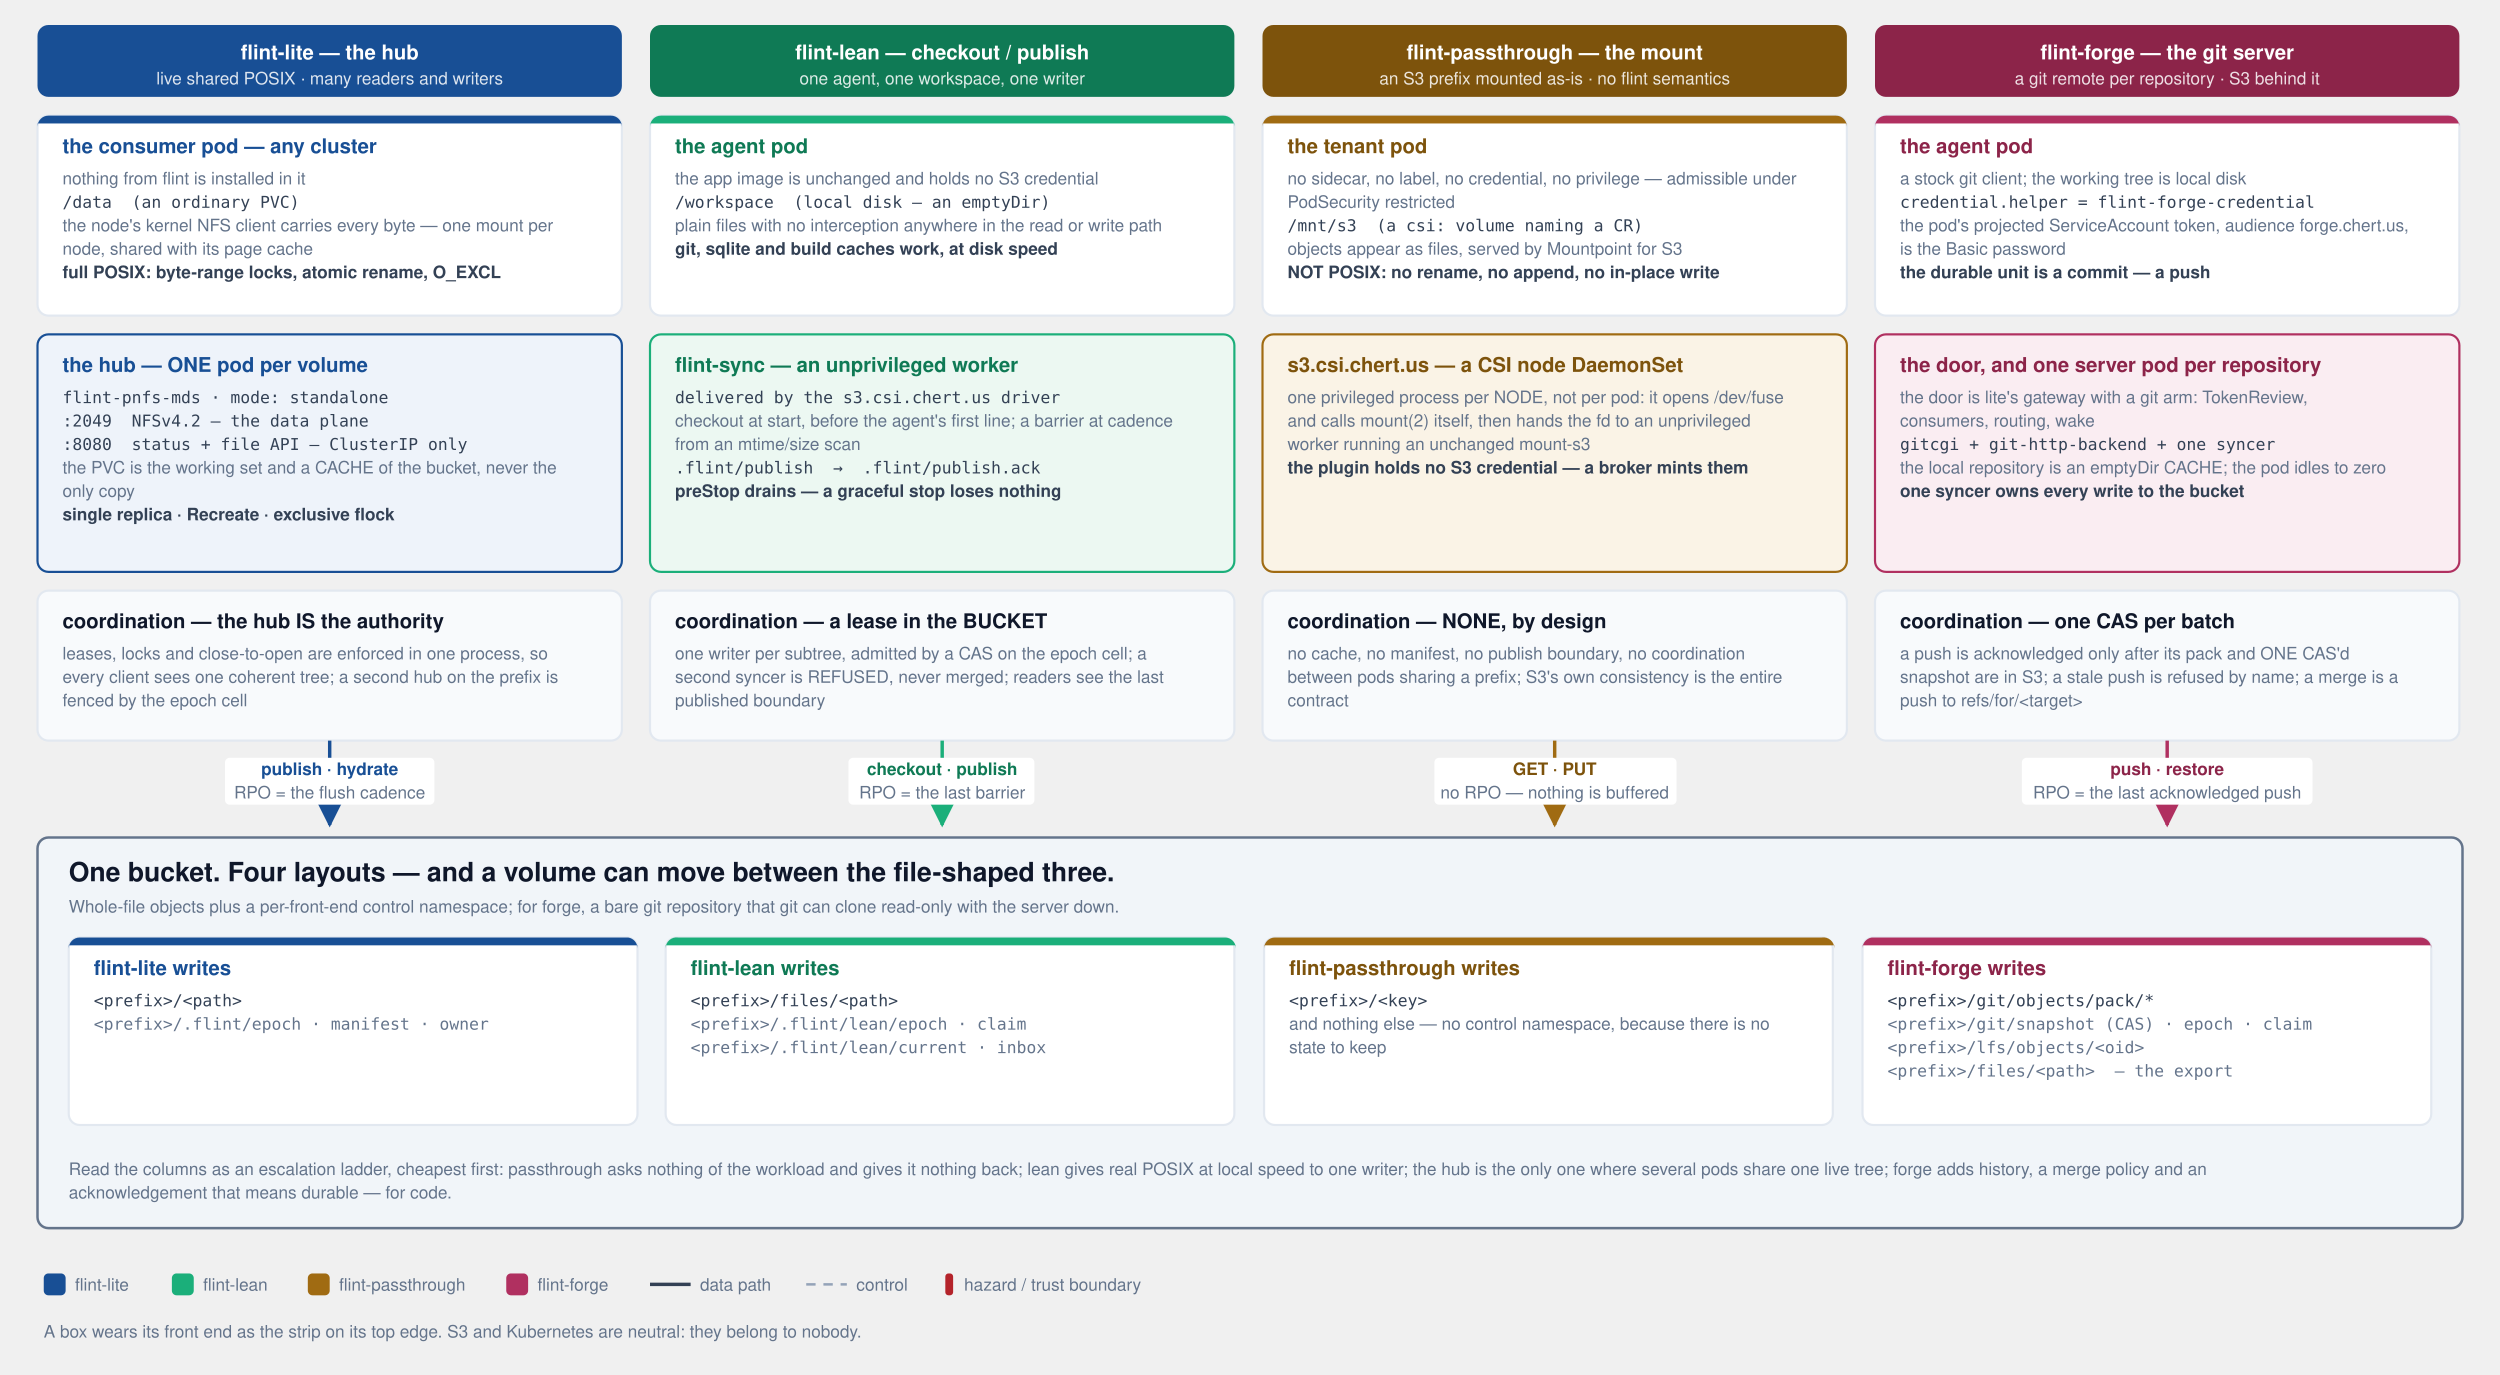
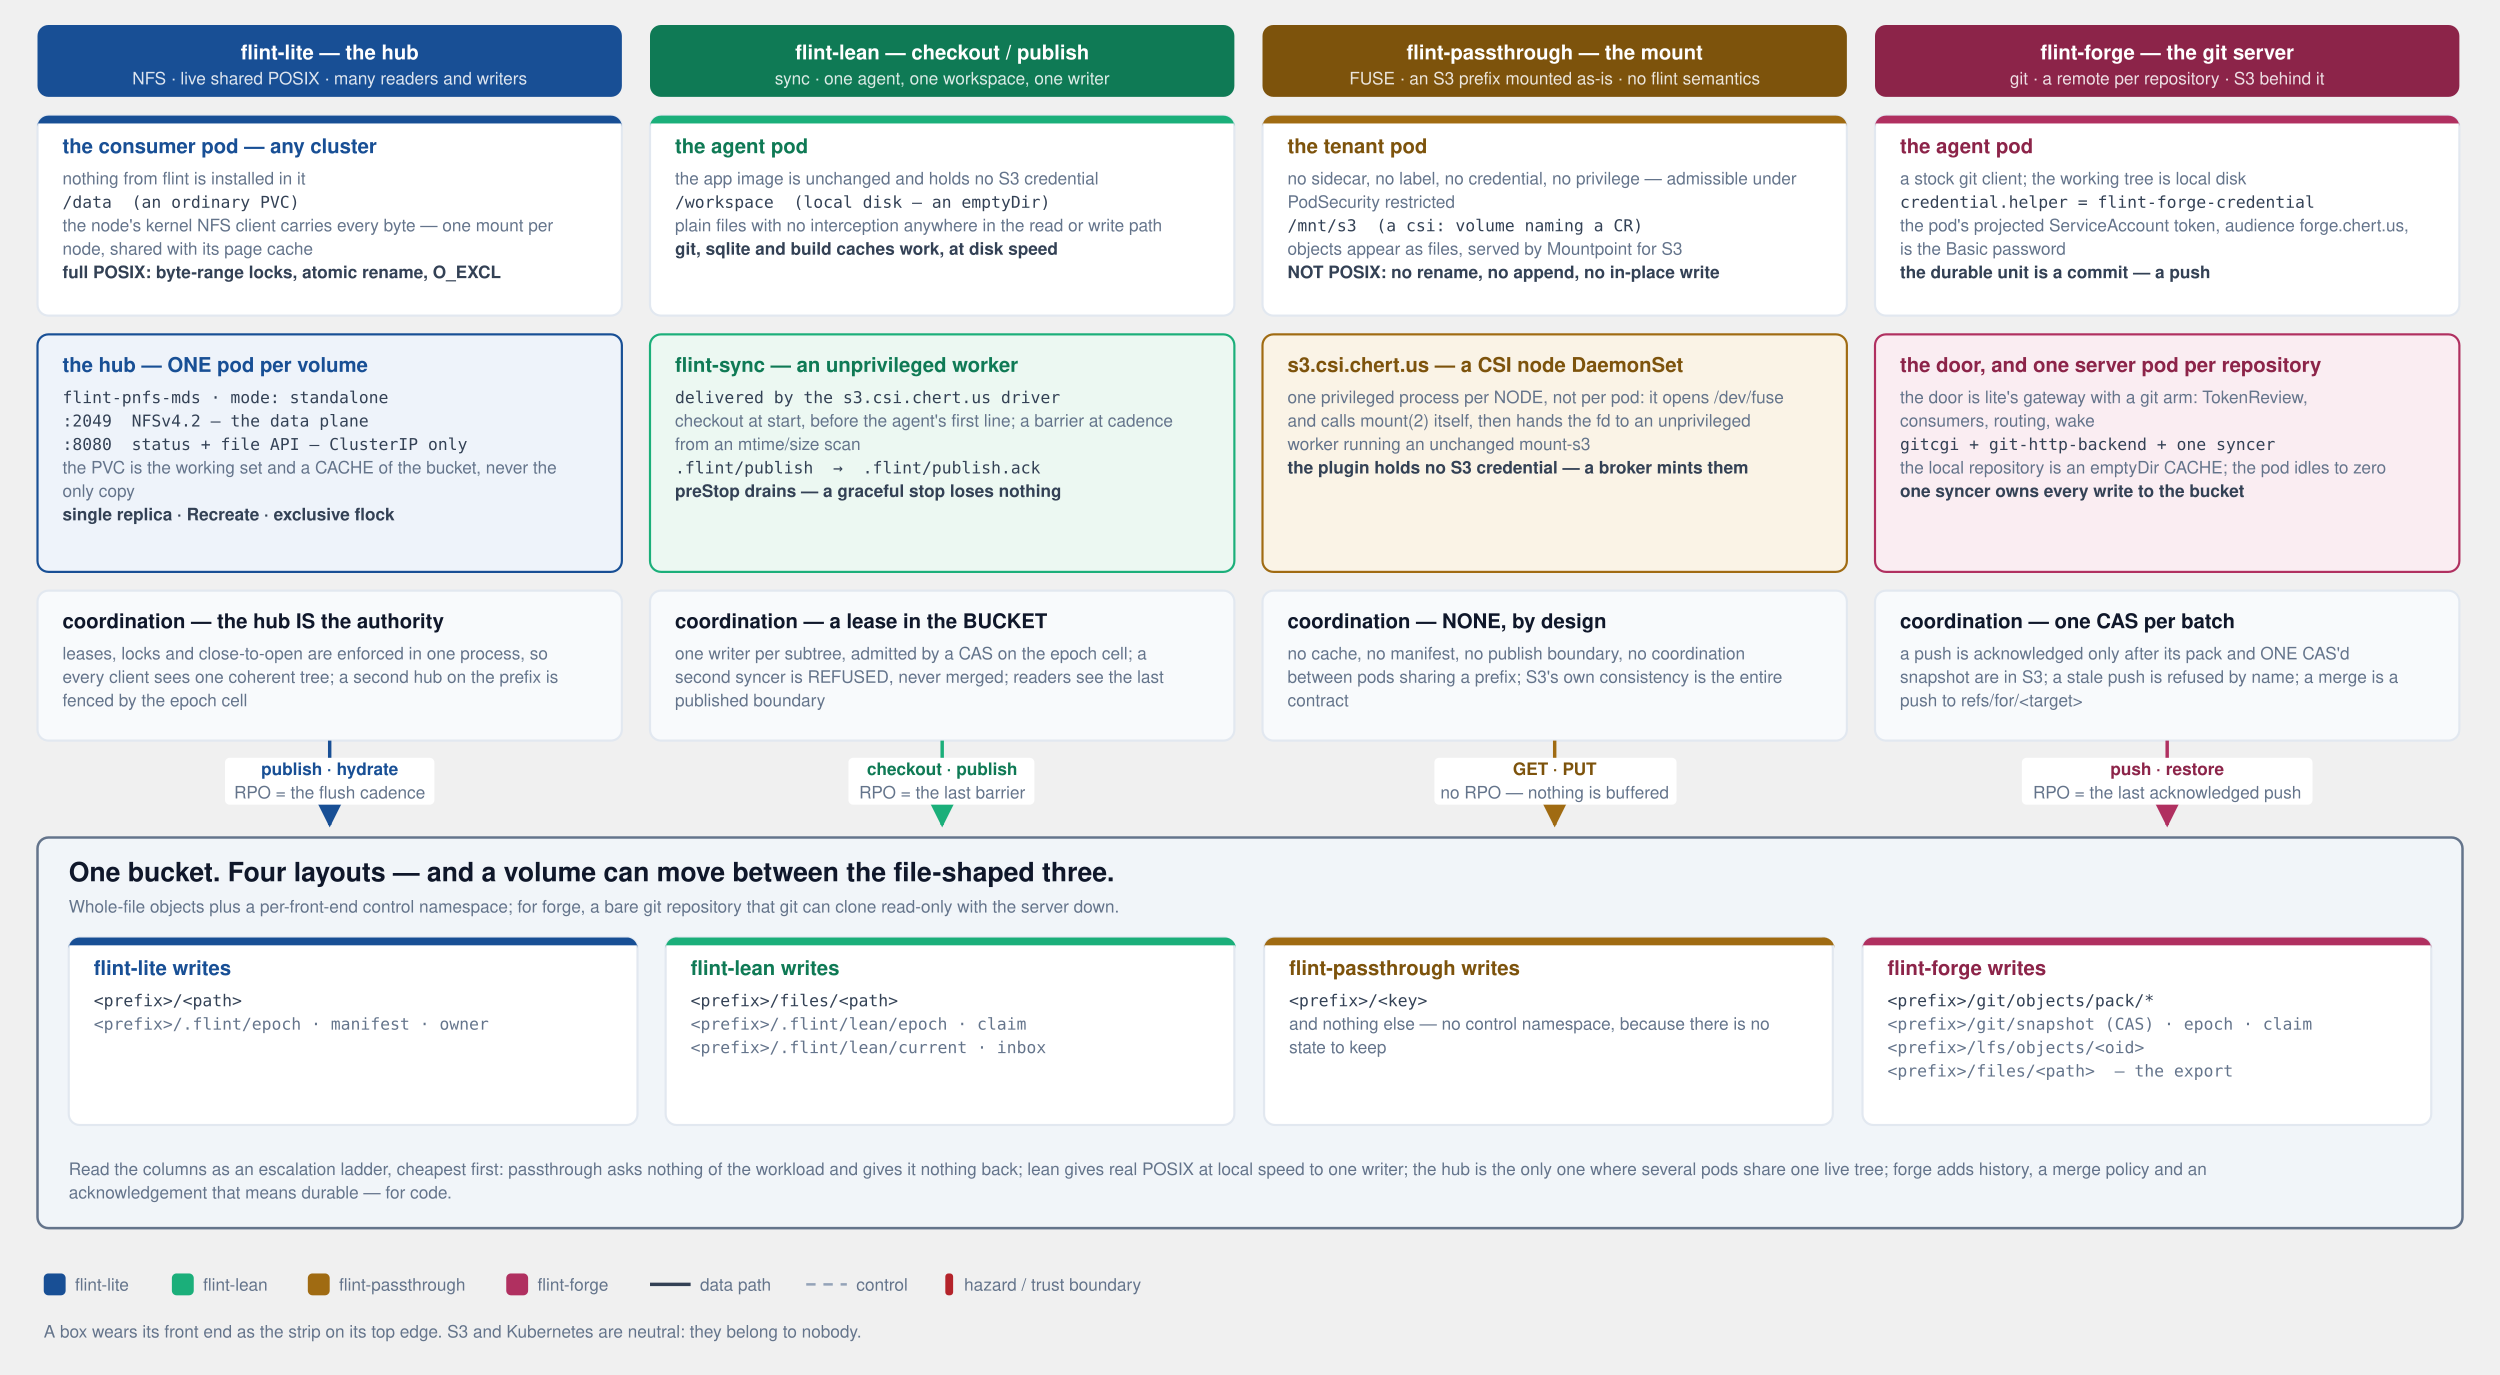
<svg xmlns="http://www.w3.org/2000/svg" viewBox="0 0 1600 880" role="img" aria-label="Four front ends over one bucket. flint-lite serves live shared POSIX from a hub pod over NFSv4.2; flint-lean materialises plain local files and publishes boundaries with a worker; flint-passthrough mounts an S3 prefix directly with Mountpoint for S3; flint-forge serves real git from a per-repository pod whose every push is acknowledged only once it is in S3. All four read and write one bucket, in which each front end has its own layout and control namespace.">
  <style>
  text{font-family:"Helvetica Neue",Helvetica,Arial,sans-serif;fill:#0f172a}
  .t1{font-size:17.0px;font-weight:600}
  .t2{font-size:13.0px;font-weight:600}
  .t3{font-size:12.0px}
  .t3b{font-size:12.0px;font-weight:600;fill:#334155}
  .t4{font-size:11.0px;fill:#64748b}
  .t4b{font-size:11.0px;font-weight:600;fill:#334155}
  .mono{font-family:Menlo,"SF Mono",Consolas,monospace;font-size:10.5px;fill:#334155}
  .mute{fill:#64748b}
  .cap{font-size:9.5px;font-weight:600;letter-spacing:.1em;fill:#64748b}
  .num{font-size:11.0px;font-weight:600;fill:#ffffff}
  .on{font-size:13.0px;font-weight:600;fill:#ffffff}
  .onsub{font-size:11.0px;fill:#ffffff;opacity:.85}
  .c-red{fill:#b4232a}
  .c-lite{fill:#184f95} .c-lean{fill:#0f7a55} .c-pass{fill:#7d530c} .c-forge{fill:#8c2449}
  .f-lite{fill:#184f95} .f-lean{fill:#1baf7a} .f-pass{fill:#a06b12} .f-forge{fill:#b03060}
  .f-red{fill:#b4232a} .f-ink{fill:#334155}
  .b-lite{fill:#eef3fa;stroke:#184f95;stroke-width:1.4} .b-lean{fill:#ecf8f2;stroke:#1baf7a;stroke-width:1.4} .b-pass{fill:#faf3e6;stroke:#a06b12;stroke-width:1.4} .b-forge{fill:#faedf2;stroke:#b03060;stroke-width:1.4}
  .hd-lite{fill:#184f95} .hd-lean{fill:#0f7a55} .hd-pass{fill:#7d530c} .hd-forge{fill:#8c2449}
  .hd-lbl{fill:#334155}
  .l-lite{stroke:#184f95;stroke-width:2.2;fill:none} .l-lean{stroke:#1baf7a;stroke-width:2.2;fill:none} .l-pass{stroke:#a06b12;stroke-width:2.2;fill:none} .l-forge{stroke:#b03060;stroke-width:2.2;fill:none}
  .l-ctl{stroke:#94a3b8;stroke-width:1.6;fill:none}
  .l-ink{stroke:#334155;stroke-width:2.2;fill:none}
  .l-red{stroke:#b4232a;stroke-width:2.2;fill:none}
  .bx{fill:#ffffff;stroke:#e2e8f0;stroke-width:1.4}
  .panel{fill:#f8fafc;stroke:#e2e8f0;stroke-width:1.4}
  .s3{fill:#f1f5f9;stroke:#64748b;stroke-width:1.6}
  .grp{fill:none;stroke:#94a3b8;stroke-width:1.3;stroke-dasharray:7 5}
  .hair{stroke:#e2e8f0;stroke-width:1}
  .lbl{fill:#f8fafc} .rowb{fill:#fbfcfd}
  .frame{fill:none;stroke:#e2e8f0;stroke-width:1.2}
  .halo{fill:#ffffff}
  .chip{fill:#f8fafc;stroke:#e2e8f0;stroke-width:1}
  .chip-red{fill:#b4232a}
  .chip-lite{fill:#184f95} .chip-lean{fill:#0f7a55} .chip-pass{fill:#7d530c} .chip-forge{fill:#8c2449}
  .chip .cap{fill:#334155}
  /* On a filled shape. Last on purpose: a class beats a presentation
     attribute, so this must win over .t4/.cap/.mono. */
  .on,.num,.onsub{fill:#ffffff}
  .cap.on{fill:#ffffff}
</style>
  <defs>
    <marker id="a-lite" viewBox="0 0 10 10" refX="9" refY="5" markerWidth="7" markerHeight="7" orient="auto-start-reverse">
      <path d="M0,0 L10,5 L0,10 z" fill="#184f95" />
    </marker>
    <marker id="a-lean" viewBox="0 0 10 10" refX="9" refY="5" markerWidth="7" markerHeight="7" orient="auto-start-reverse">
      <path d="M0,0 L10,5 L0,10 z" fill="#1baf7a" />
    </marker>
    <marker id="a-pass" viewBox="0 0 10 10" refX="9" refY="5" markerWidth="7" markerHeight="7" orient="auto-start-reverse">
      <path d="M0,0 L10,5 L0,10 z" fill="#a06b12" />
    </marker>
    <marker id="a-forge" viewBox="0 0 10 10" refX="9" refY="5" markerWidth="7" markerHeight="7" orient="auto-start-reverse">
      <path d="M0,0 L10,5 L0,10 z" fill="#b03060" />
    </marker>
    <marker id="a-ctl" viewBox="0 0 10 10" refX="9" refY="5" markerWidth="7" markerHeight="7" orient="auto-start-reverse">
      <path d="M0,0 L10,5 L0,10 z" fill="#94a3b8" />
    </marker>
    <marker id="a-ink" viewBox="0 0 10 10" refX="9" refY="5" markerWidth="7" markerHeight="7" orient="auto-start-reverse">
      <path d="M0,0 L10,5 L0,10 z" fill="#334155" />
    </marker>
    <marker id="a-red" viewBox="0 0 10 10" refX="9" refY="5" markerWidth="7" markerHeight="7" orient="auto-start-reverse">
      <path d="M0,0 L10,5 L0,10 z" fill="#b4232a" />
    </marker>
  </defs>
  <rect x="24" y="16" width="374" height="46" rx="7" class="hd-lite" />
  <text class="on" x="211" y="38" style="text-anchor:middle">flint-lite — the hub</text>
-   <text class="onsub" x="211" y="54" style="text-anchor:middle">live shared POSIX · many readers and writers</text>
+   <text class="onsub" x="211" y="54" style="text-anchor:middle">NFS · live shared POSIX · many readers and writers</text>
  <rect x="24" y="74" width="374" height="128" rx="7" class="bx" />
  <path class="f-lite" d="M31,74 H391 A7,7 0 0 1 398,81 V79 H24 V81 A7,7 0 0 1 31,74 Z" />
  <text class="t2 c-lite" x="40" y="98">the consumer pod — any cluster</text>
  <text class="t4" x="40" y="118">nothing from flint is installed in it</text>
  <text class="mono" x="40" y="133" xml:space="preserve">/data  (an ordinary PVC)</text>
  <text class="t4" x="40" y="148">the node's kernel NFS client carries every byte — one mount per</text>
  <text class="t4" x="40" y="163">node, shared with its page cache</text>
  <text class="t4b" x="40" y="178">full POSIX: byte-range locks, atomic rename, O_EXCL</text>
  <rect x="24" y="214" width="374" height="152" rx="7" class="b-lite" />
  <text class="t2 c-lite" x="40" y="238">the hub — ONE pod per volume</text>
  <text class="mono" x="40" y="258" xml:space="preserve">flint-pnfs-mds · mode: standalone</text>
  <text class="mono" x="40" y="273" xml:space="preserve">:2049  NFSv4.2 — the data plane</text>
  <text class="mono" x="40" y="288" xml:space="preserve">:8080  status + file API — ClusterIP only</text>
  <text class="t4" x="40" y="303">the PVC is the working set and a CACHE of the bucket, never the</text>
  <text class="t4" x="40" y="318">only copy</text>
  <text class="t4b" x="40" y="333">single replica · Recreate · exclusive flock</text>
  <rect x="24" y="378" width="374" height="96" rx="7" class="panel" />
  <text class="t2" x="40" y="402">coordination — the hub IS the authority</text>
  <text class="t4" x="40" y="422">leases, locks and close-to-open are enforced in one process, so</text>
  <text class="t4" x="40" y="437">every client sees one coherent tree; a second hub on the prefix is</text>
  <text class="t4" x="40" y="452">fenced by the epoch cell</text>
  <line class="l-lite" x1="211" y1="474" x2="211" y2="528" marker-end="url(#a-lite)" />
  <rect x="144" y="485" width="134" height="30" rx="3" class="halo" />
  <text class="t4b c-lite" x="211" y="496" style="text-anchor:middle">publish · hydrate</text>
  <text class="t4" x="211" y="511" style="text-anchor:middle">RPO = the flush cadence</text>
  <rect x="416" y="16" width="374" height="46" rx="7" class="hd-lean" />
  <text class="on" x="603" y="38" style="text-anchor:middle">flint-lean — checkout / publish</text>
-   <text class="onsub" x="603" y="54" style="text-anchor:middle">one agent, one workspace, one writer</text>
+   <text class="onsub" x="603" y="54" style="text-anchor:middle">sync · one agent, one workspace, one writer</text>
  <rect x="416" y="74" width="374" height="128" rx="7" class="bx" />
  <path class="f-lean" d="M423,74 H783 A7,7 0 0 1 790,81 V79 H416 V81 A7,7 0 0 1 423,74 Z" />
  <text class="t2 c-lean" x="432" y="98">the agent pod</text>
  <text class="t4" x="432" y="118">the app image is unchanged and holds no S3 credential</text>
  <text class="mono" x="432" y="133" xml:space="preserve">/workspace  (local disk — an emptyDir)</text>
  <text class="t4" x="432" y="148">plain files with no interception anywhere in the read or write path</text>
  <text class="t4b" x="432" y="163">git, sqlite and build caches work, at disk speed</text>
  <rect x="416" y="214" width="374" height="152" rx="7" class="b-lean" />
  <text class="t2 c-lean" x="432" y="238">flint-sync — an unprivileged worker</text>
  <text class="mono" x="432" y="258" xml:space="preserve">delivered by the s3.csi.chert.us driver</text>
  <text class="t4" x="432" y="273">checkout at start, before the agent's first line; a barrier at cadence</text>
  <text class="t4" x="432" y="288">from an mtime/size scan</text>
  <text class="mono" x="432" y="303" xml:space="preserve">.flint/publish  →  .flint/publish.ack</text>
  <text class="t4b" x="432" y="318">preStop drains — a graceful stop loses nothing</text>
  <rect x="416" y="378" width="374" height="96" rx="7" class="panel" />
  <text class="t2" x="432" y="402">coordination — a lease in the BUCKET</text>
  <text class="t4" x="432" y="422">one writer per subtree, admitted by a CAS on the epoch cell; a</text>
  <text class="t4" x="432" y="437">second syncer is REFUSED, never merged; readers see the last</text>
  <text class="t4" x="432" y="452">published boundary</text>
  <line class="l-lean" x1="603" y1="474" x2="603" y2="528" marker-end="url(#a-lean)" />
  <rect x="543" y="485" width="119" height="30" rx="3" class="halo" />
  <text class="t4b c-lean" x="603" y="496" style="text-anchor:middle">checkout · publish</text>
  <text class="t4" x="603" y="511" style="text-anchor:middle">RPO = the last barrier</text>
  <rect x="808" y="16" width="374" height="46" rx="7" class="hd-pass" />
  <text class="on" x="995" y="38" style="text-anchor:middle">flint-passthrough — the mount</text>
-   <text class="onsub" x="995" y="54" style="text-anchor:middle">an S3 prefix mounted as-is · no flint semantics</text>
+   <text class="onsub" x="995" y="54" style="text-anchor:middle">FUSE · an S3 prefix mounted as-is · no flint semantics</text>
  <rect x="808" y="74" width="374" height="128" rx="7" class="bx" />
  <path class="f-pass" d="M815,74 H1175 A7,7 0 0 1 1182,81 V79 H808 V81 A7,7 0 0 1 815,74 Z" />
  <text class="t2 c-pass" x="824" y="98">the tenant pod</text>
  <text class="t4" x="824" y="118">no sidecar, no label, no credential, no privilege — admissible under</text>
  <text class="t4" x="824" y="133">PodSecurity restricted</text>
  <text class="mono" x="824" y="148" xml:space="preserve">/mnt/s3  (a csi: volume naming a CR)</text>
  <text class="t4" x="824" y="163">objects appear as files, served by Mountpoint for S3</text>
  <text class="t4b" x="824" y="178">NOT POSIX: no rename, no append, no in-place write</text>
  <rect x="808" y="214" width="374" height="152" rx="7" class="b-pass" />
  <text class="t2 c-pass" x="824" y="238">s3.csi.chert.us — a CSI node DaemonSet</text>
  <text class="t4" x="824" y="258">one privileged process per NODE, not per pod: it opens /dev/fuse</text>
  <text class="t4" x="824" y="273">and calls mount(2) itself, then hands the fd to an unprivileged</text>
  <text class="t4" x="824" y="288">worker running an unchanged mount-s3</text>
  <text class="t4b" x="824" y="303">the plugin holds no S3 credential — a broker mints them</text>
  <rect x="808" y="378" width="374" height="96" rx="7" class="panel" />
  <text class="t2" x="824" y="402">coordination — NONE, by design</text>
  <text class="t4" x="824" y="422">no cache, no manifest, no publish boundary, no coordination</text>
  <text class="t4" x="824" y="437">between pods sharing a prefix; S3's own consistency is the entire</text>
  <text class="t4" x="824" y="452">contract</text>
  <line class="l-pass" x1="995" y1="474" x2="995" y2="528" marker-end="url(#a-pass)" />
  <rect x="918" y="485" width="155" height="30" rx="3" class="halo" />
  <text class="t4b c-pass" x="995" y="496" style="text-anchor:middle">GET · PUT</text>
  <text class="t4" x="995" y="511" style="text-anchor:middle">no RPO — nothing is buffered</text>
  <rect x="1200" y="16" width="374" height="46" rx="7" class="hd-forge" />
  <text class="on" x="1387" y="38" style="text-anchor:middle">flint-forge — the git server</text>
-   <text class="onsub" x="1387" y="54" style="text-anchor:middle">a git remote per repository · S3 behind it</text>
+   <text class="onsub" x="1387" y="54" style="text-anchor:middle">git · a remote per repository · S3 behind it</text>
  <rect x="1200" y="74" width="374" height="128" rx="7" class="bx" />
  <path class="f-forge" d="M1207,74 H1567 A7,7 0 0 1 1574,81 V79 H1200 V81 A7,7 0 0 1 1207,74 Z" />
  <text class="t2 c-forge" x="1216" y="98">the agent pod</text>
  <text class="t4" x="1216" y="118">a stock git client; the working tree is local disk</text>
  <text class="mono" x="1216" y="133" xml:space="preserve">credential.helper = flint-forge-credential</text>
  <text class="t4" x="1216" y="148">the pod's projected ServiceAccount token, audience forge.chert.us,</text>
  <text class="t4" x="1216" y="163">is the Basic password</text>
  <text class="t4b" x="1216" y="178">the durable unit is a commit — a push</text>
  <rect x="1200" y="214" width="374" height="152" rx="7" class="b-forge" />
  <text class="t2 c-forge" x="1216" y="238">the door, and one server pod per repository</text>
  <text class="t4" x="1216" y="258">the door is lite's gateway with a git arm: TokenReview,</text>
  <text class="t4" x="1216" y="273">consumers, routing, wake</text>
  <text class="mono" x="1216" y="288" xml:space="preserve">gitcgi + git-http-backend + one syncer</text>
  <text class="t4" x="1216" y="303">the local repository is an emptyDir CACHE; the pod idles to zero</text>
  <text class="t4b" x="1216" y="318">one syncer owns every write to the bucket</text>
  <rect x="1200" y="378" width="374" height="96" rx="7" class="panel" />
  <text class="t2" x="1216" y="402">coordination — one CAS per batch</text>
  <text class="t4" x="1216" y="422">a push is acknowledged only after its pack and ONE CAS'd</text>
  <text class="t4" x="1216" y="437">snapshot are in S3; a stale push is refused by name; a merge is a</text>
  <text class="t4" x="1216" y="452">push to refs/for/&lt;target&gt;</text>
  <line class="l-forge" x1="1387" y1="474" x2="1387" y2="528" marker-end="url(#a-forge)" />
  <rect x="1294" y="485" width="186" height="30" rx="3" class="halo" />
  <text class="t4b c-forge" x="1387" y="496" style="text-anchor:middle">push · restore</text>
  <text class="t4" x="1387" y="511" style="text-anchor:middle">RPO = the last acknowledged push</text>
  <rect x="24" y="536" width="1552" height="250" rx="7" class="s3" />
  <text class="t1" x="44" y="564">One bucket. Four layouts — and a volume can move between the file-shaped three.</text>
  <text class="t4" x="44" y="584">Whole-file objects plus a per-front-end control namespace; for forge, a bare git repository that git can clone read-only with the server down.</text>
  <rect x="44" y="600" width="364" height="120" rx="7" class="bx" />
  <path class="f-lite" d="M51,600 H402 A7,7 0 0 1 408,607 V605 H44 V607 A7,7 0 0 1 51,600 Z" />
  <text class="t2 c-lite" x="60" y="624">flint-lite writes</text>
  <text class="mono" x="60" y="644" xml:space="preserve">&lt;prefix&gt;/&lt;path&gt;</text>
  <text class="mono mute" x="60" y="659" xml:space="preserve">&lt;prefix&gt;/.flint/epoch · manifest · owner</text>
  <rect x="426" y="600" width="364" height="120" rx="7" class="bx" />
  <path class="f-lean" d="M434,600 H784 A7,7 0 0 1 791,607 V605 H426 V607 A7,7 0 0 1 434,600 Z" />
  <text class="t2 c-lean" x="442" y="624">flint-lean writes</text>
  <text class="mono" x="442" y="644" xml:space="preserve">&lt;prefix&gt;/files/&lt;path&gt;</text>
  <text class="mono mute" x="442" y="659" xml:space="preserve">&lt;prefix&gt;/.flint/lean/epoch · claim</text>
  <text class="mono mute" x="442" y="674" xml:space="preserve">&lt;prefix&gt;/.flint/lean/current · inbox</text>
  <rect x="809" y="600" width="364" height="120" rx="7" class="bx" />
  <path class="f-pass" d="M816,600 H1166 A7,7 0 0 1 1174,607 V605 H809 V607 A7,7 0 0 1 816,600 Z" />
  <text class="t2 c-pass" x="825" y="624">flint-passthrough writes</text>
  <text class="mono" x="825" y="644" xml:space="preserve">&lt;prefix&gt;/&lt;key&gt;</text>
  <text class="t4" x="825" y="659">and nothing else — no control namespace, because there is no</text>
  <text class="t4" x="825" y="674">state to keep</text>
  <rect x="1192" y="600" width="364" height="120" rx="7" class="bx" />
  <path class="f-forge" d="M1198,600 H1549 A7,7 0 0 1 1556,607 V605 H1192 V607 A7,7 0 0 1 1198,600 Z" />
  <text class="t2 c-forge" x="1208" y="624">flint-forge writes</text>
  <text class="mono" x="1208" y="644" xml:space="preserve">&lt;prefix&gt;/git/objects/pack/*</text>
  <text class="mono mute" x="1208" y="659" xml:space="preserve">&lt;prefix&gt;/git/snapshot (CAS) · epoch · claim</text>
  <text class="mono mute" x="1208" y="674" xml:space="preserve">&lt;prefix&gt;/lfs/objects/&lt;oid&gt;</text>
  <text class="mono mute" x="1208" y="689" xml:space="preserve">&lt;prefix&gt;/files/&lt;path&gt;  — the export</text>
  <text class="t4" x="44" y="752">Read the columns as an escalation ladder, cheapest first: passthrough asks nothing of the workload and gives it nothing back; lean gives real POSIX at local speed to one writer; the hub is the only one where several pods share one live tree; forge adds history, a merge policy and an</text>
  <text class="t4" x="44" y="767">acknowledgement that means durable — for code.</text>
  <rect x="28" y="815" width="14" height="14" rx="3" class="f-lite" />
  <text class="t4" x="48" y="826">flint-lite</text>
  <rect x="110" y="815" width="14" height="14" rx="3" class="f-lean" />
  <text class="t4" x="130" y="826">flint-lean</text>
  <rect x="197" y="815" width="14" height="14" rx="3" class="f-pass" />
  <text class="t4" x="217" y="826">flint-passthrough</text>
  <rect x="324" y="815" width="14" height="14" rx="3" class="f-forge" />
  <text class="t4" x="344" y="826">flint-forge</text>
  <line class="l-ink" x1="416.0" y1="822" x2="442.0" y2="822" />
  <text class="t4" x="448" y="826">data path</text>
  <line class="l-ctl" x1="515.98" y1="822" x2="541.98" y2="822" stroke-dasharray="6 5" />
  <text class="t4" x="548" y="826">control</text>
  <rect x="605" y="815" width="5" height="14" rx="2" class="f-red" />
  <text class="t4" x="617" y="826">hazard / trust boundary</text>
  <text class="t4" x="28" y="856">A box wears its front end as the strip on its top edge. S3 and Kubernetes are neutral: they belong to nobody.</text>
</svg>
